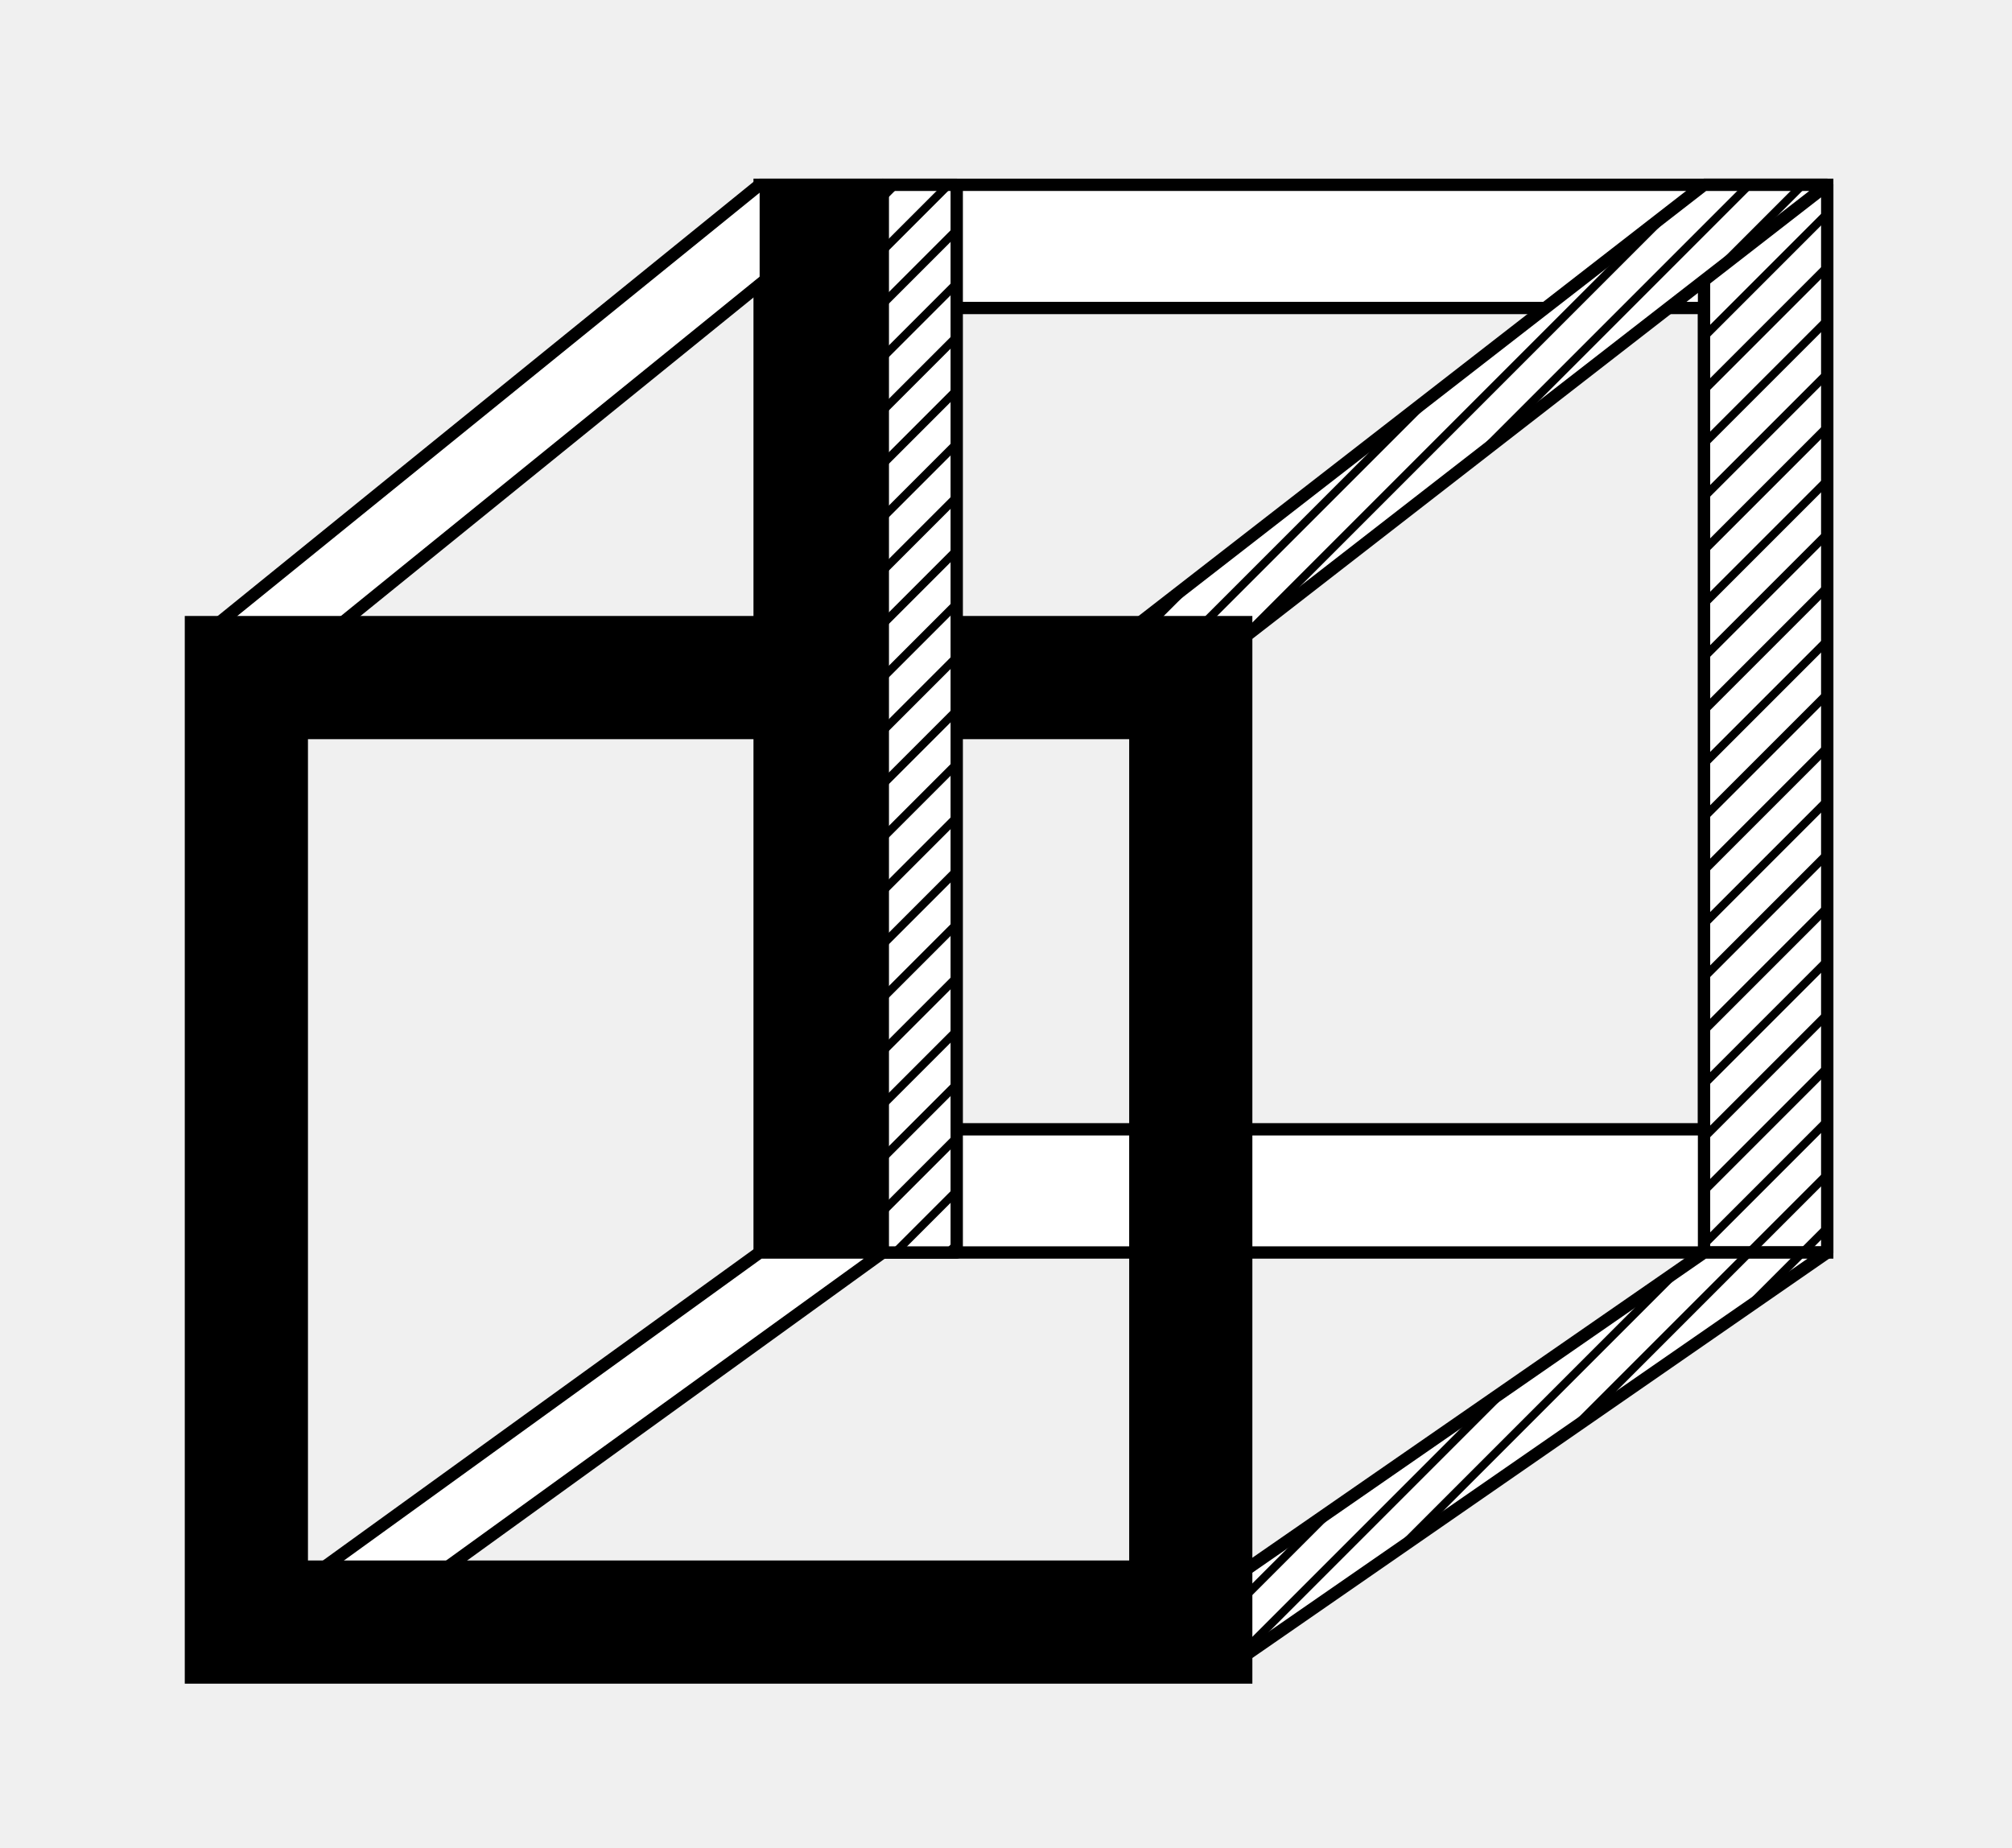
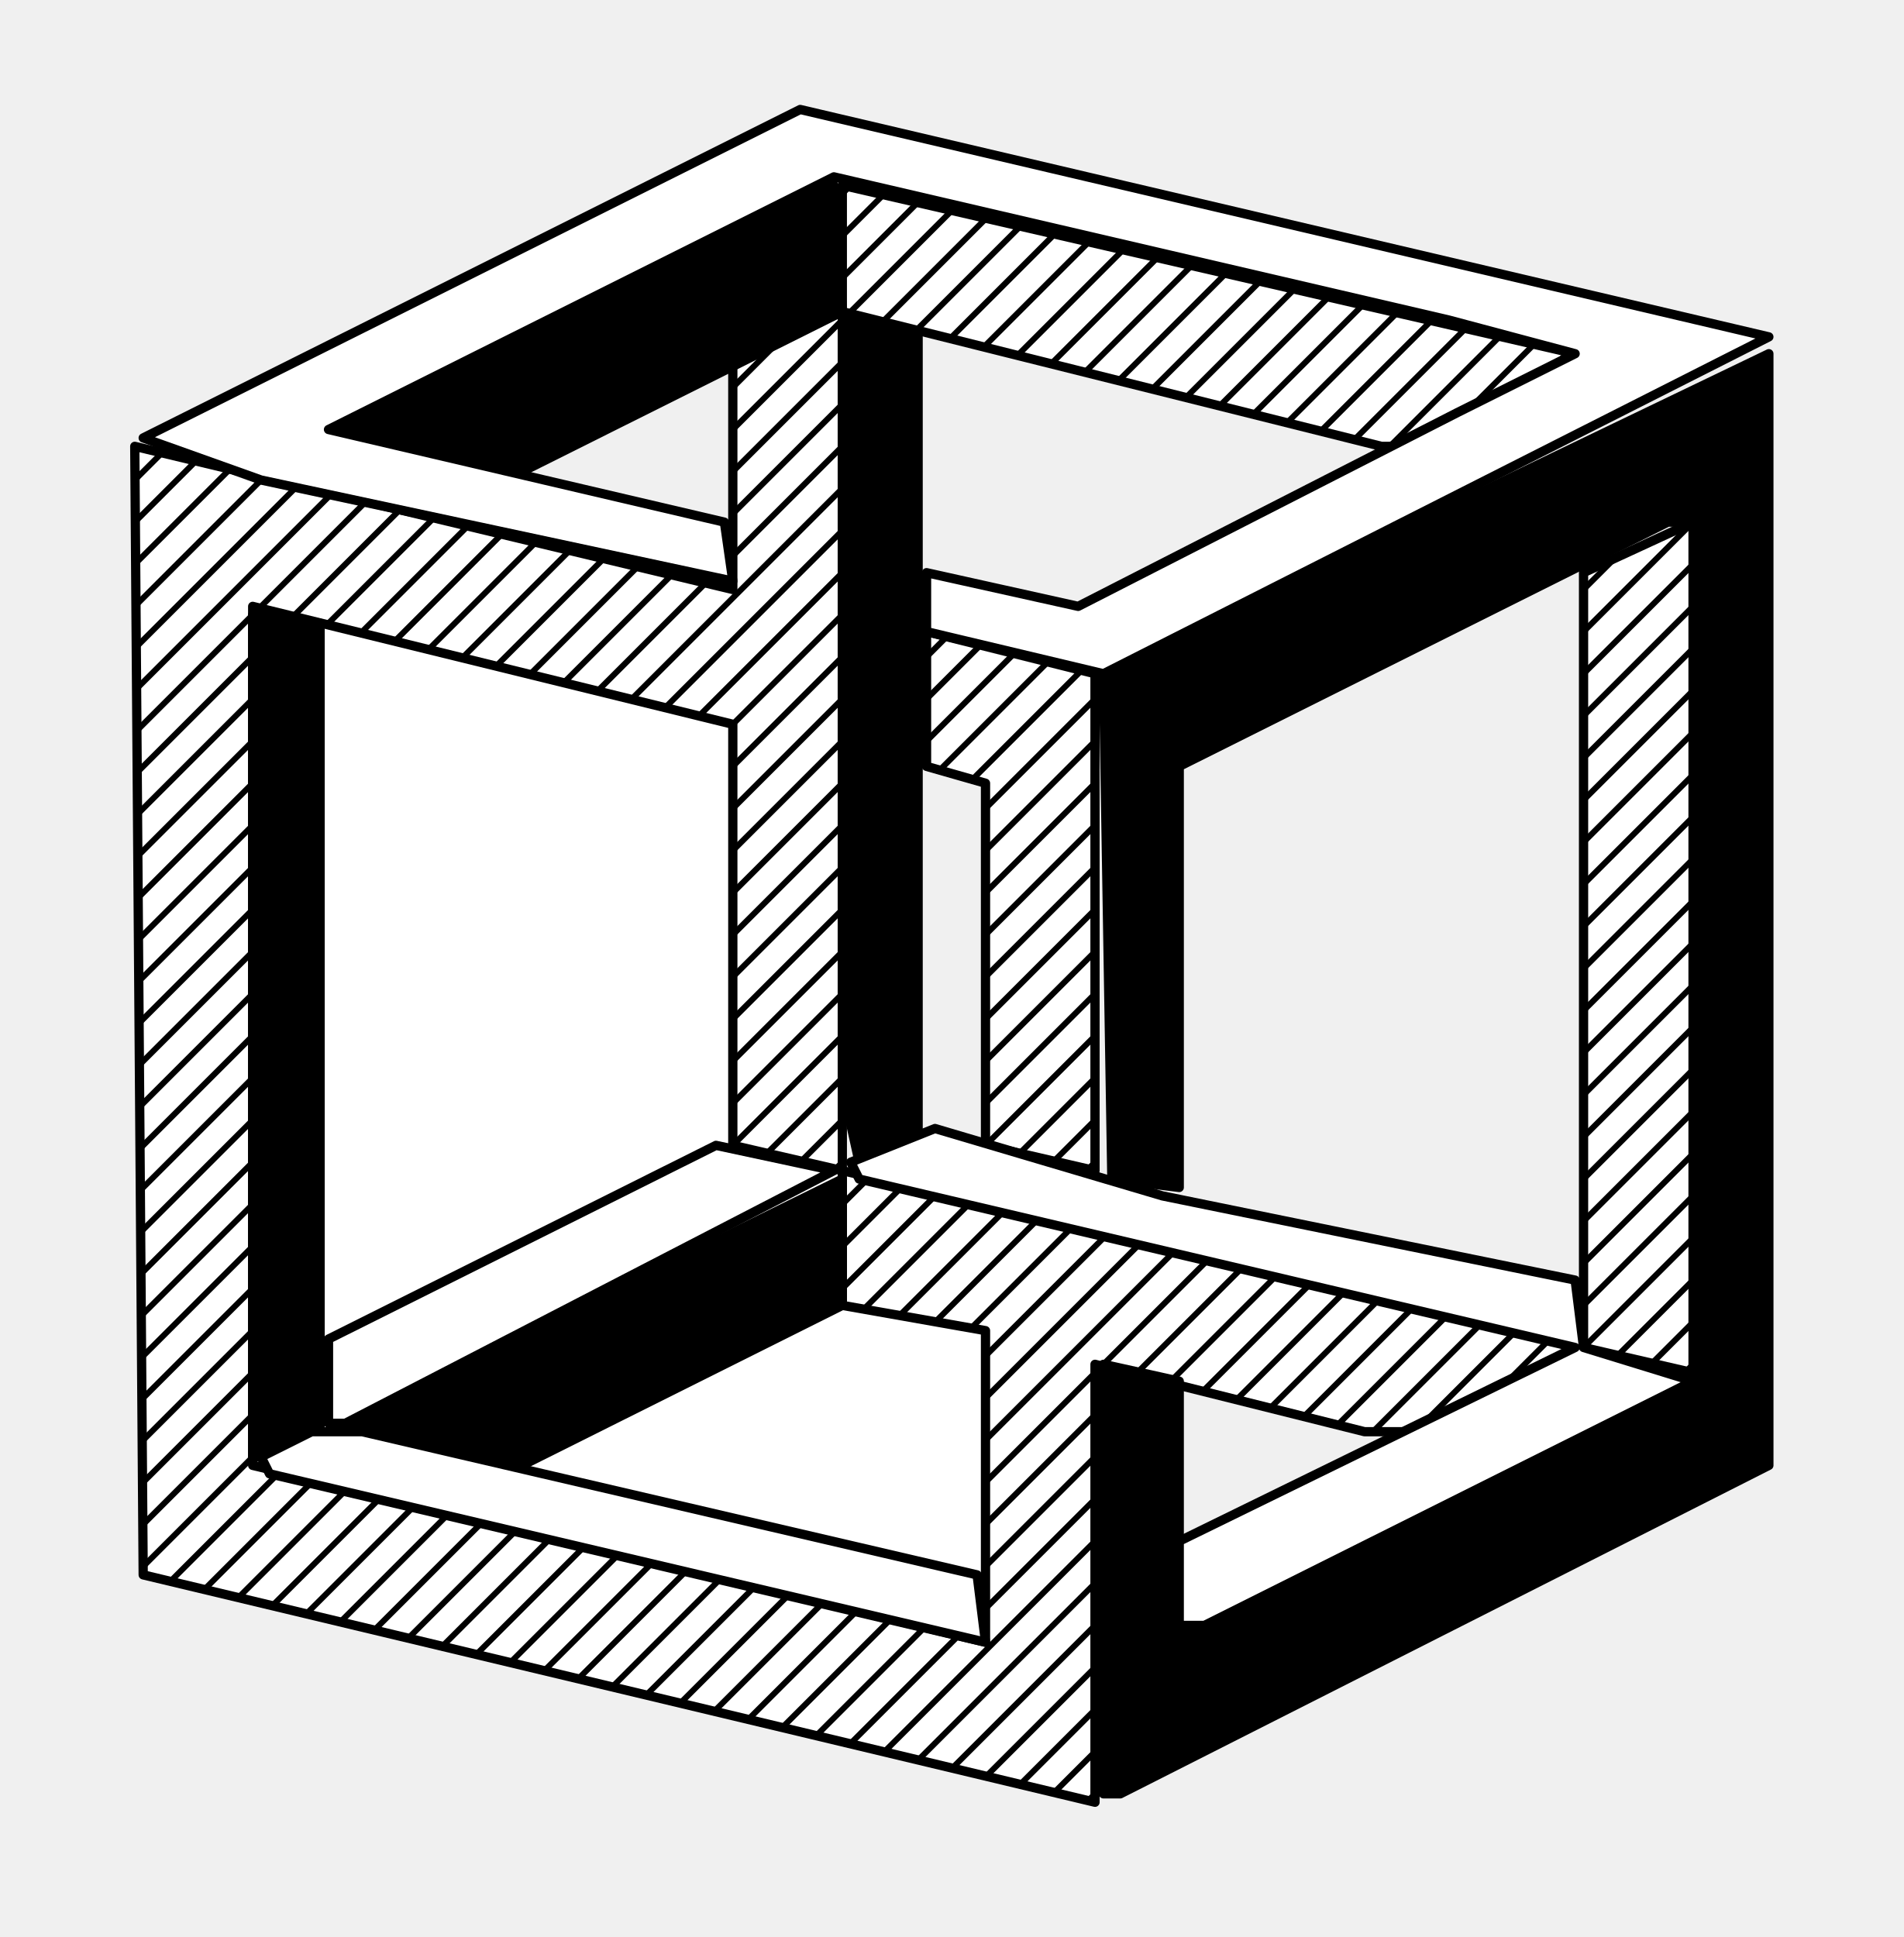
- <svg xmlns="http://www.w3.org/2000/svg" viewBox="55 20 490 450" preserveAspectRatio="xMidYMid meet" role="img" aria-label="Impossible Cube">
-   <path d="M240 65H500V325H240Z M270 95V295H470V95Z" fill="#fff" fill-rule="evenodd" stroke="#000" stroke-width="3" />
-   <polygon points="470,65 500,65 500,325 470,325" fill="#fff" stroke="#000" stroke-width="3" stroke-linejoin="round" />
-   <path d="M470 76L481 65 M470 89L494 65 M470 102L500 72 M470 115L500 85 M470 128L500 98 M470 141L500 111 M470 154L500 124 M470 167L500 137 M470 180L500 150 M470 193L500 163 M470 206L500 176 M470 219L500 189 M470 232L500 202 M470 245L500 215 M470 258L500 228 M470 271L500 241 M470 284L500 254 M470 297L500 267 M470 310L500 280 M470 323L500 293 M481 325L500 306 M494 325L500 319" fill="none" stroke="#000" stroke-width="2" />
-   <polygon points="103,176 240,65 270,65 133,176" fill="#fff" stroke="#000" stroke-width="3" stroke-linejoin="round" />
-   <polygon points="327,176 470,65 500,65 357,176" fill="#fff" stroke="#000" stroke-width="3" stroke-linejoin="round" />
-   <path d="M331 176L344.875 162.125 M344 176L402.969 117.031 M357 176L461.063 71.938 M415.094 130.906L481 65 M473.188 85.813L494 65" fill="none" stroke="#000" stroke-width="2" />
-   <polygon points="103,424 240,325 270,325 133,424" fill="#fff" stroke="#000" stroke-width="3" stroke-linejoin="round" />
-   <polygon points="327,424 470,325 500,325 357,424" fill="#fff" stroke="#000" stroke-width="3" stroke-linejoin="round" />
-   <path d="M330 424L336.75 417.25 M343 424L379 388 M356 424L421.25 358.75 M396 397L463.5 329.5 M438.25 367.75L481 325 M480.5 338.5L494 325" fill="none" stroke="#000" stroke-width="2" />
-   <path d="M100 170H360V430H100Z M130 200V400H330V200Z" fill="#000" fill-rule="evenodd" />
-   <rect x="240" y="65" width="30" height="260" fill="#000" />
-   <polygon points="270,65 288,65 288,325 270,325" fill="#fff" stroke="#000" stroke-width="3" stroke-linejoin="round" />
-   <path d="M270 68L273 65 M270 81L286 65 M270 94L288 76 M270 107L288 89 M270 120L288 102 M270 133L288 115 M270 146L288 128 M270 159L288 141 M270 172L288 154 M270 185L288 167 M270 198L288 180 M270 211L288 193 M270 224L288 206 M270 237L288 219 M270 250L288 232 M270 263L288 245 M270 276L288 258 M270 289L288 271 M270 302L288 284 M270 315L288 297 M273 325L288 310 M286 325L288 323" fill="none" stroke="#000" stroke-width="2" />
+ <svg xmlns="http://www.w3.org/2000/svg" viewBox="-13 -10 226 230" preserveAspectRatio="xMidYMid meet" role="img" aria-label="Impossible Cube">
+   <polygon points="3,43 74,60 74,33 87,27 87,12 174,32 154,43 151,43 87,27 87,129 172,149 174,151 155,160 149,160 117,152 117,204 4,177" fill="#fff" stroke="#000" stroke-width="1.1" stroke-linejoin="round" />
+   <path d="M3.03 46.97L6.227 43.773 M3.067 51.933L10.261 44.739 M3.104 56.896L14.295 45.705 M3.141 61.859L18.33 46.67 M3.178 66.822L22.364 47.636 M3.215 71.785L26.398 48.602 M3.252 76.748L30.432 49.568 M3.289 81.711L34.466 50.534 M3.326 86.674L38.5 51.5 M3.363 91.637L42.534 52.466 M3.4 96.6L46.568 53.432 M87 13L87.813 12.187 M3.437 101.563L50.602 54.398 M87 18L91.879 13.121 M3.474 106.526L54.636 55.364 M74 36L79.571 30.429 M87 23L95.944 14.056 M3.511 111.489L58.67 56.33 M74 41L87 28 M87.8 27.2L100.009 14.991 M3.548 116.452L62.705 57.295 M74 46L87 33 M91.8 28.2L104.075 15.925 M3.585 121.415L66.739 58.261 M74 51L87 38 M95.8 29.2L108.14 16.86 M3.622 126.378L70.773 59.227 M74 56L87 43 M99.8 30.2L112.206 17.794 M3.659 131.341L87 48 M103.8 31.2L116.271 18.729 M3.696 136.304L87 53 M107.8 32.2L120.336 19.664 M3.733 141.267L87 58 M111.8 33.2L124.402 20.598 M3.77 146.23L87 63 M115.8 34.2L128.467 21.533 M3.807 151.193L87 68 M119.8 35.2L132.533 22.467 M3.844 156.156L87 73 M123.8 36.2L136.598 23.402 M3.881 161.119L87 78 M127.8 37.2L140.664 24.336 M3.919 166.081L87 83 M131.8 38.2L144.729 25.271 M3.956 171.044L87 88 M135.8 39.2L148.794 26.206 M3.993 176.007L87 93 M139.8 40.2L152.86 27.14 M7.229 177.771L87 98 M143.8 41.2L156.925 28.075 M11.264 178.736L87 103 M147.8 42.2L160.991 29.009 M15.3 179.7L87 108 M152 43L165.056 29.944 M19.336 180.664L87 113 M160.667 39.333L169.121 30.879 M23.371 181.629L87 118 M171.778 33.222L173.187 31.813 M27.407 182.593L87 123 M31.443 183.557L87 128 M35.479 184.521L90.238 129.762 M39.514 185.486L94.286 130.714 M43.55 186.45L98.333 131.667 M47.586 187.414L102.381 132.619 M51.621 188.379L106.429 133.571 M55.657 189.343L110.476 134.524 M59.693 190.307L114.524 135.476 M63.729 191.271L118.571 136.429 M67.764 192.236L122.619 137.381 M71.8 193.2L126.667 138.333 M75.836 194.164L117 153 M117.8 152.2L130.714 139.286 M79.871 195.129L117 158 M121.8 153.2L134.762 140.238 M83.907 196.093L117 163 M125.8 154.2L138.81 141.19 M87.943 197.057L117 168 M129.8 155.2L142.857 142.143 M91.979 198.021L117 173 M133.8 156.2L146.905 143.095 M96.014 198.986L117 178 M137.8 157.2L150.952 144.048 M100.05 199.95L117 183 M141.8 158.2L155 145 M104.086 200.914L117 188 M145.8 159.2L159.048 145.952 M108.121 201.879L117 193 M150 160L163.095 146.905 M112.157 202.843L117 198 M155 160L167.143 147.857 M116.193 203.807L117 203 M164.5 155.5L171.19 148.81" fill="none" stroke="#000" stroke-width="0.7" />
+   <polygon points="17,62 17,164 104,185 104,148 87,145 87,129 74,126 74,76" fill="#fff" stroke="#000" stroke-width="1.1" stroke-linejoin="round" />
+   <polygon points="175,58 188,52 188,153 175,150" fill="#fff" stroke="#000" stroke-width="1.1" stroke-linejoin="round" />
+   <path d="M175 60L178.714 56.286 M175 65L188 52 M175 70L188 57 M175 75L188 62 M175 80L188 67 M175 85L188 72 M175 90L188 77 M175 95L188 82 M175 100L188 87 M175 105L188 92 M175 110L188 97 M175 115L188 102 M175 120L188 107 M175 125L188 112 M175 130L188 117 M175 135L188 122 M175 140L188 127 M175 145L188 132 M175 150L188 137 M179.063 150.938L188 142 M183.125 151.875L188 147 M187.188 152.813L188 152" fill="none" stroke="#000" stroke-width="0.7" />
+   <polygon points="97,65 117,70 117,129 104,126 104,83 97,81" fill="#fff" stroke="#000" stroke-width="1.1" stroke-linejoin="round" />
+   <path d="M97 68L99.4 65.6 M97 73L103.4 66.6 M97 78L107.4 67.6 M98.556 81.444L111.4 68.6 M102.444 82.556L115.4 69.6 M104 86L117 73 M104 91L117 78 M104 96L117 83 M104 101L117 88 M104 106L117 93 M104 111L117 98 M104 116L117 103 M104 121L117 108 M104 126L117 113 M108.063 126.938L117 118 M112.125 127.875L117 123 M116.188 128.813L117 128" fill="none" stroke="#000" stroke-width="0.7" />
+   <polygon points="118,70 197,32 197,164 120,203 118,203 118,152 127,154 127,184 189,153 189,94 188,52 185,52 127,81 127,131 119,130" fill="#000" stroke="#000" stroke-width="1.1" stroke-linejoin="round" />
+   <polygon points="87,28 96,30 96,124 89,128 87,119" fill="#000" stroke="#000" stroke-width="1.1" stroke-linejoin="round" />
+   <polygon points="17,63 25,64 25,160 19,163 17,163" fill="#000" stroke="#000" stroke-width="1.1" stroke-linejoin="round" />
+   <polygon points="28,159 87,130 87,145 49,164" fill="#000" stroke="#000" stroke-width="1.1" stroke-linejoin="round" />
+   <polygon points="27,41 86,12 87,27 49,46" fill="#000" stroke="#000" stroke-width="1.1" stroke-linejoin="round" />
+   <polygon points="4,42 82,3 197,30 118,70 97,65 97,58 115,62 160,39 174,32 159,28 86,11 26,41 73,52 74,59 18,47" fill="#fff" stroke="#000" stroke-width="1.1" stroke-linejoin="round" />
+   <polygon points="88,128 98,124 125,132 174,142 175,150 188,154 130,183 127,183 127,173 174,150 89,130" fill="#fff" stroke="#000" stroke-width="1.1" stroke-linejoin="round" />
+   <polygon points="18,163 24,160 30,160 103,177 104,185 19,165" fill="#fff" stroke="#000" stroke-width="1.1" stroke-linejoin="round" />
+   <polygon points="26,149 72,126 86,129 28,159 26,159" fill="#fff" stroke="#000" stroke-width="1.1" stroke-linejoin="round" />
</svg>
